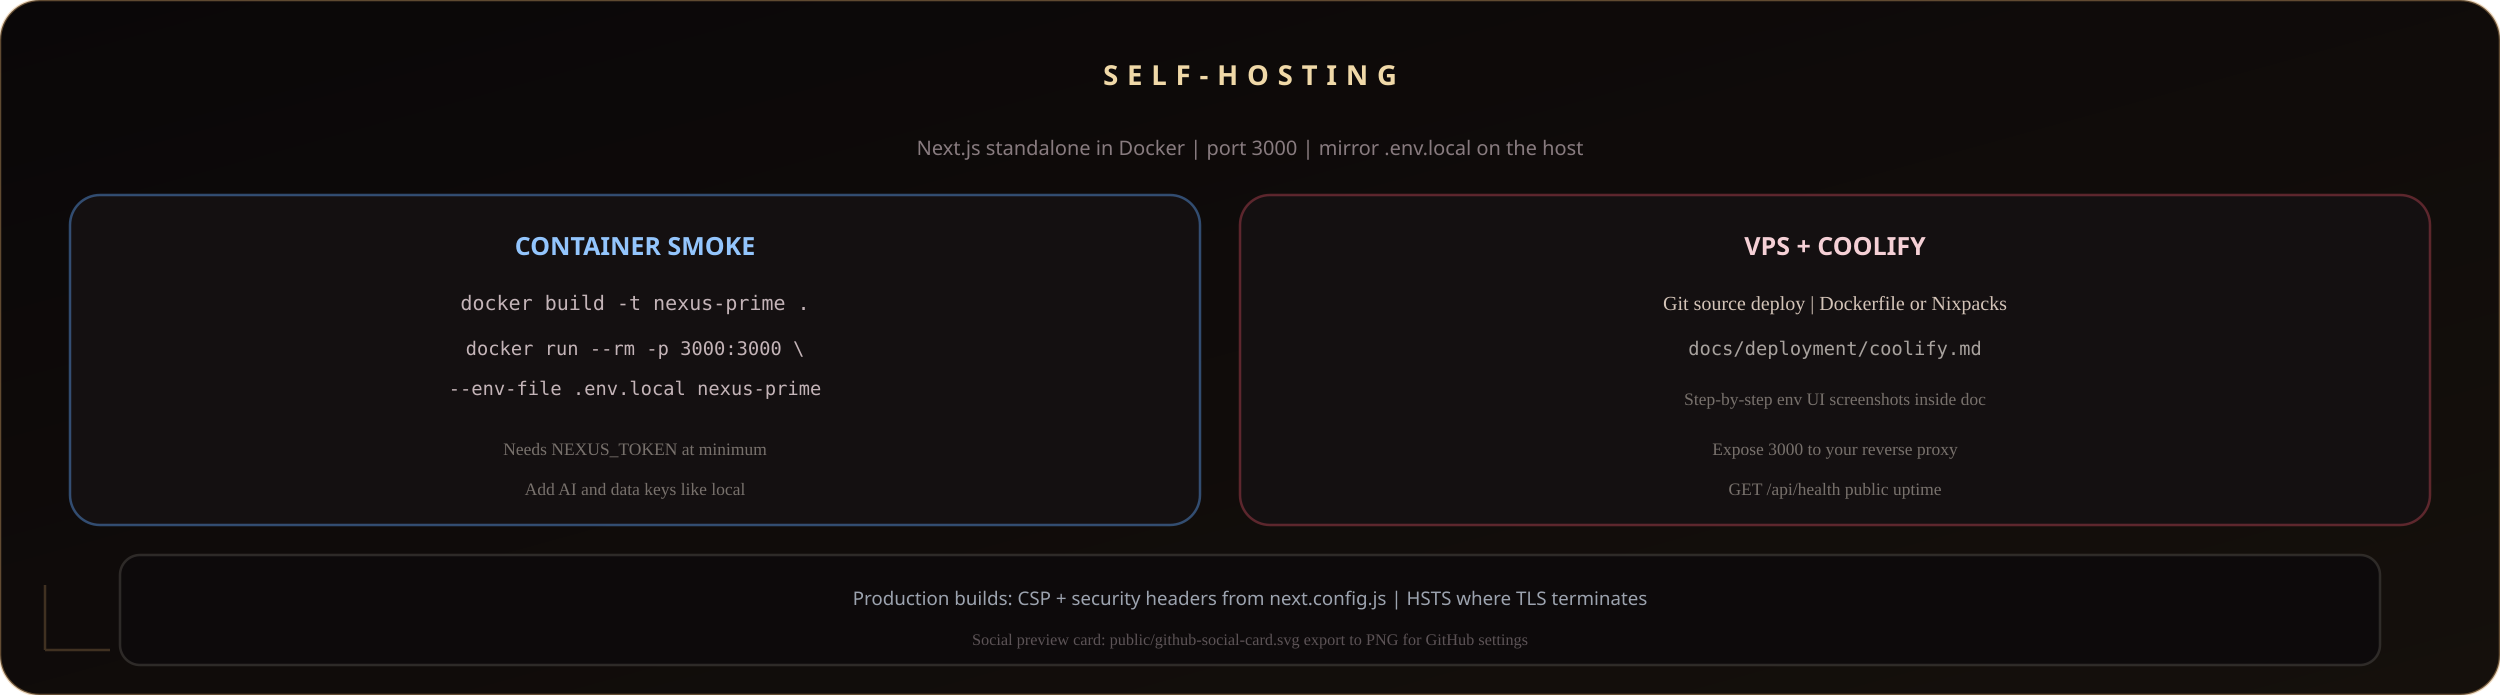
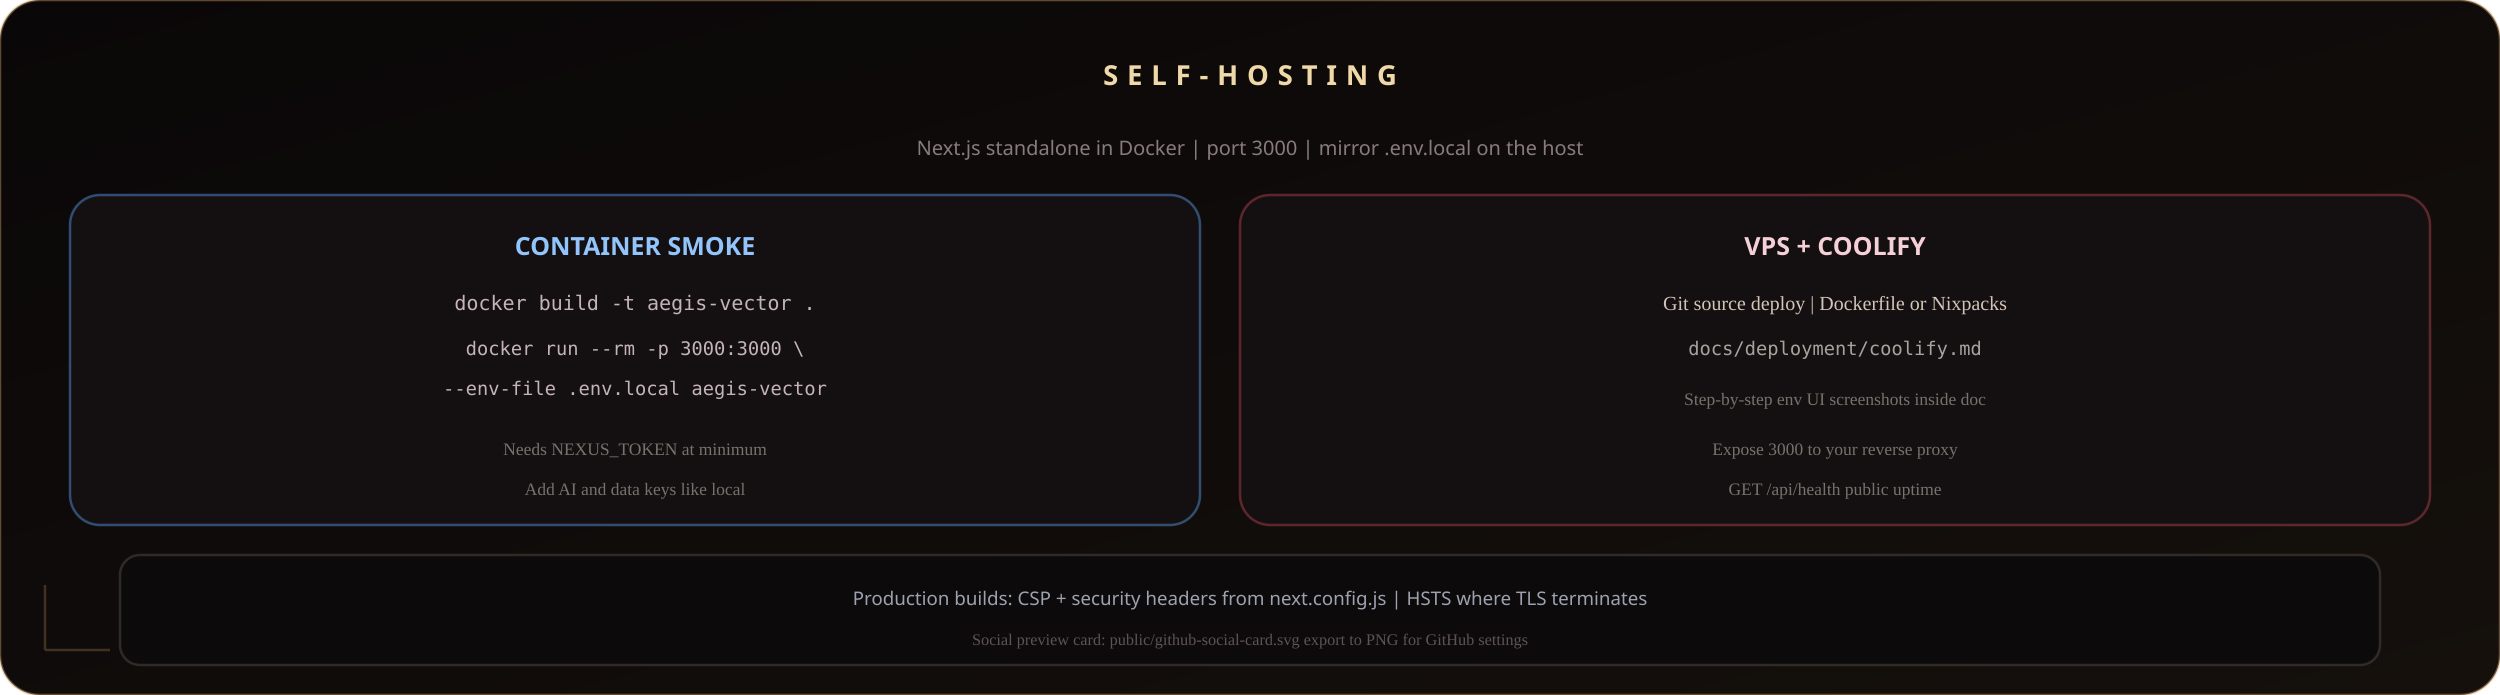
<svg xmlns="http://www.w3.org/2000/svg" viewBox="0 0 1000 278" width="1000" height="278" role="img" aria-labelledby="sT sD">
  <defs>
    <linearGradient id="sBg" x1="0%" y1="0%" x2="100%" y2="100%">
      <stop offset="0%" style="stop-color:#0a0708" />
      <stop offset="100%" style="stop-color:#15100c" />
    </linearGradient>
    <linearGradient id="sAc" x1="0%" y1="0%" x2="100%" y2="0%">
      <stop offset="0%" style="stop-color:#d4a56a" />
      <stop offset="100%" style="stop-color:#c4485a" />
    </linearGradient>
  </defs>
  <rect width="1000" height="278" rx="16" fill="url(#sBg)" stroke="#d4a56a" stroke-opacity="0.42" stroke-width="1" />
  <path d="M 18 260 L 44 260 M 18 260 L 18 234" stroke="#d4a56a" stroke-opacity="0.25" fill="none" />
  <text x="500" y="34" text-anchor="middle" fill="#f0d9a8" font-family="system-ui,Segoe UI,sans-serif" font-size="11" font-weight="800" letter-spacing="0.32em">SELF-HOSTING</text>
  <line x1="110" y1="46" x2="890" y2="46" stroke="url(#sAc)" stroke-opacity="0.55" stroke-width="1" />
  <text x="500" y="62" text-anchor="middle" fill="#887b7f" font-family="system-ui,sans-serif" font-size="8">Next.js standalone in Docker | port 3000 | mirror .env.local on the host</text>
  <rect x="28" y="78" width="452" height="132" rx="12" fill="#141011" stroke="#60a5fa" stroke-opacity="0.42" />
  <text x="254" y="102" text-anchor="middle" fill="#93c5fd" font-family="system-ui,sans-serif" font-size="10" font-weight="800">CONTAINER SMOKE</text>
-   <text x="254" y="124" text-anchor="middle" fill="#c4b4b8" font-family="ui-monospace,monospace" font-size="8">docker build -t nexus-prime .</text>
+   <text x="254" y="124" text-anchor="middle" fill="#c4b4b8" font-family="ui-monospace,monospace" font-size="8">docker build -t aegis-vector .</text>
  <text x="254" y="142" text-anchor="middle" fill="#c4b4b8" font-family="ui-monospace,monospace" font-size="7.5">docker run --rm -p 3000:3000 \</text>
-   <text x="254" y="158" text-anchor="middle" fill="#c4b4b8" font-family="ui-monospace,monospace" font-size="7.5">  --env-file .env.local nexus-prime</text>
+   <text x="254" y="158" text-anchor="middle" fill="#c4b4b8" font-family="ui-monospace,monospace" font-size="7.5">  --env-file .env.local aegis-vector</text>
  <text x="254" y="182" text-anchor="middle" fill="#78716c" font-size="7">Needs NEXUS_TOKEN at minimum</text>
  <text x="254" y="198" text-anchor="middle" fill="#78716c" font-size="7">Add AI and data keys like local</text>
  <rect x="496" y="78" width="476" height="132" rx="12" fill="#141011" stroke="#c4485a" stroke-opacity="0.42" />
  <text x="734" y="102" text-anchor="middle" fill="#f5d0d6" font-family="system-ui,sans-serif" font-size="10" font-weight="800">VPS + COOLIFY</text>
  <text x="734" y="124" text-anchor="middle" fill="#d4c4b8" font-size="8">Git source deploy | Dockerfile or Nixpacks</text>
  <text x="734" y="142" text-anchor="middle" fill="#a8a29e" font-family="ui-monospace,monospace" font-size="7.5">docs/deployment/coolify.md</text>
  <text x="734" y="162" text-anchor="middle" fill="#78716c" font-size="7">Step-by-step env UI screenshots inside doc</text>
  <text x="734" y="182" text-anchor="middle" fill="#78716c" font-size="7">Expose 3000 to your reverse proxy</text>
  <text x="734" y="198" text-anchor="middle" fill="#78716c" font-size="7">GET /api/health public uptime</text>
  <rect x="48" y="222" width="904" height="44" rx="8" fill="#0d0a0b" stroke="#44403c" stroke-opacity="0.6" />
  <text x="500" y="242" text-anchor="middle" fill="#9ca3af" font-family="system-ui,sans-serif" font-size="7.5">Production builds: CSP + security headers from next.config.js | HSTS where TLS terminates</text>
  <text x="500" y="258" text-anchor="middle" fill="#5c5356" font-size="6.5">Social preview card: public/github-social-card.svg export to PNG for GitHub settings</text>
</svg>
